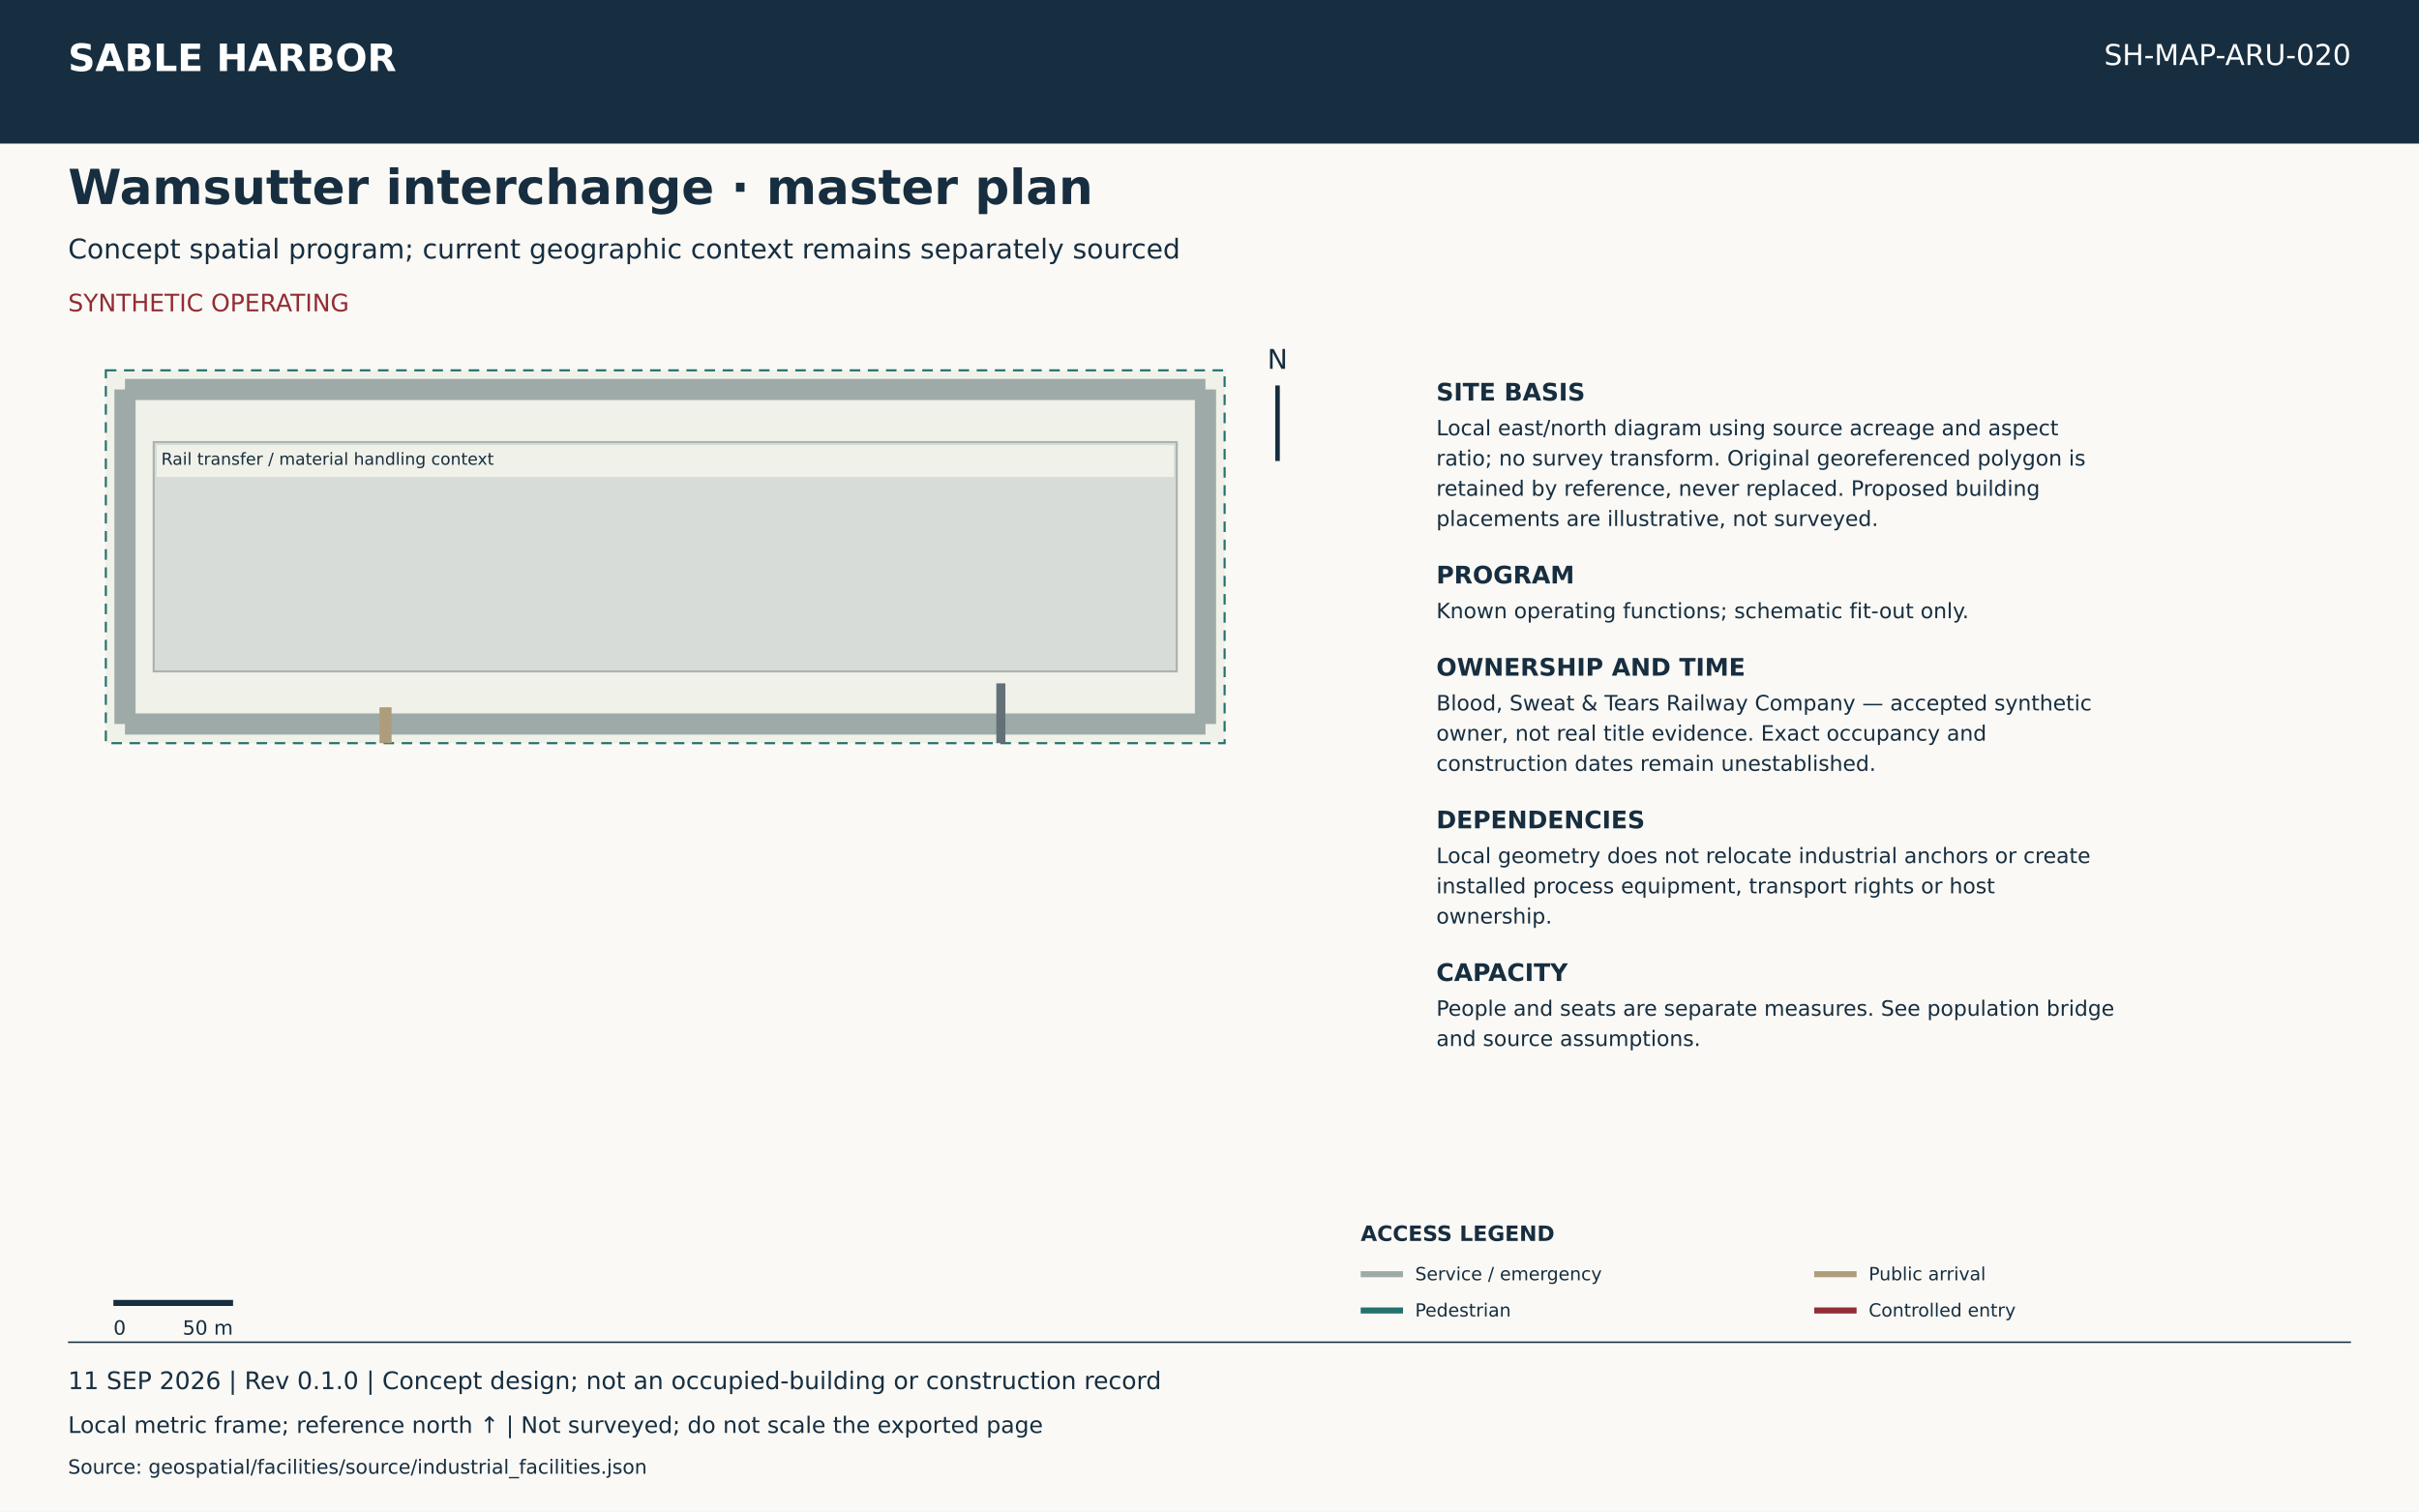
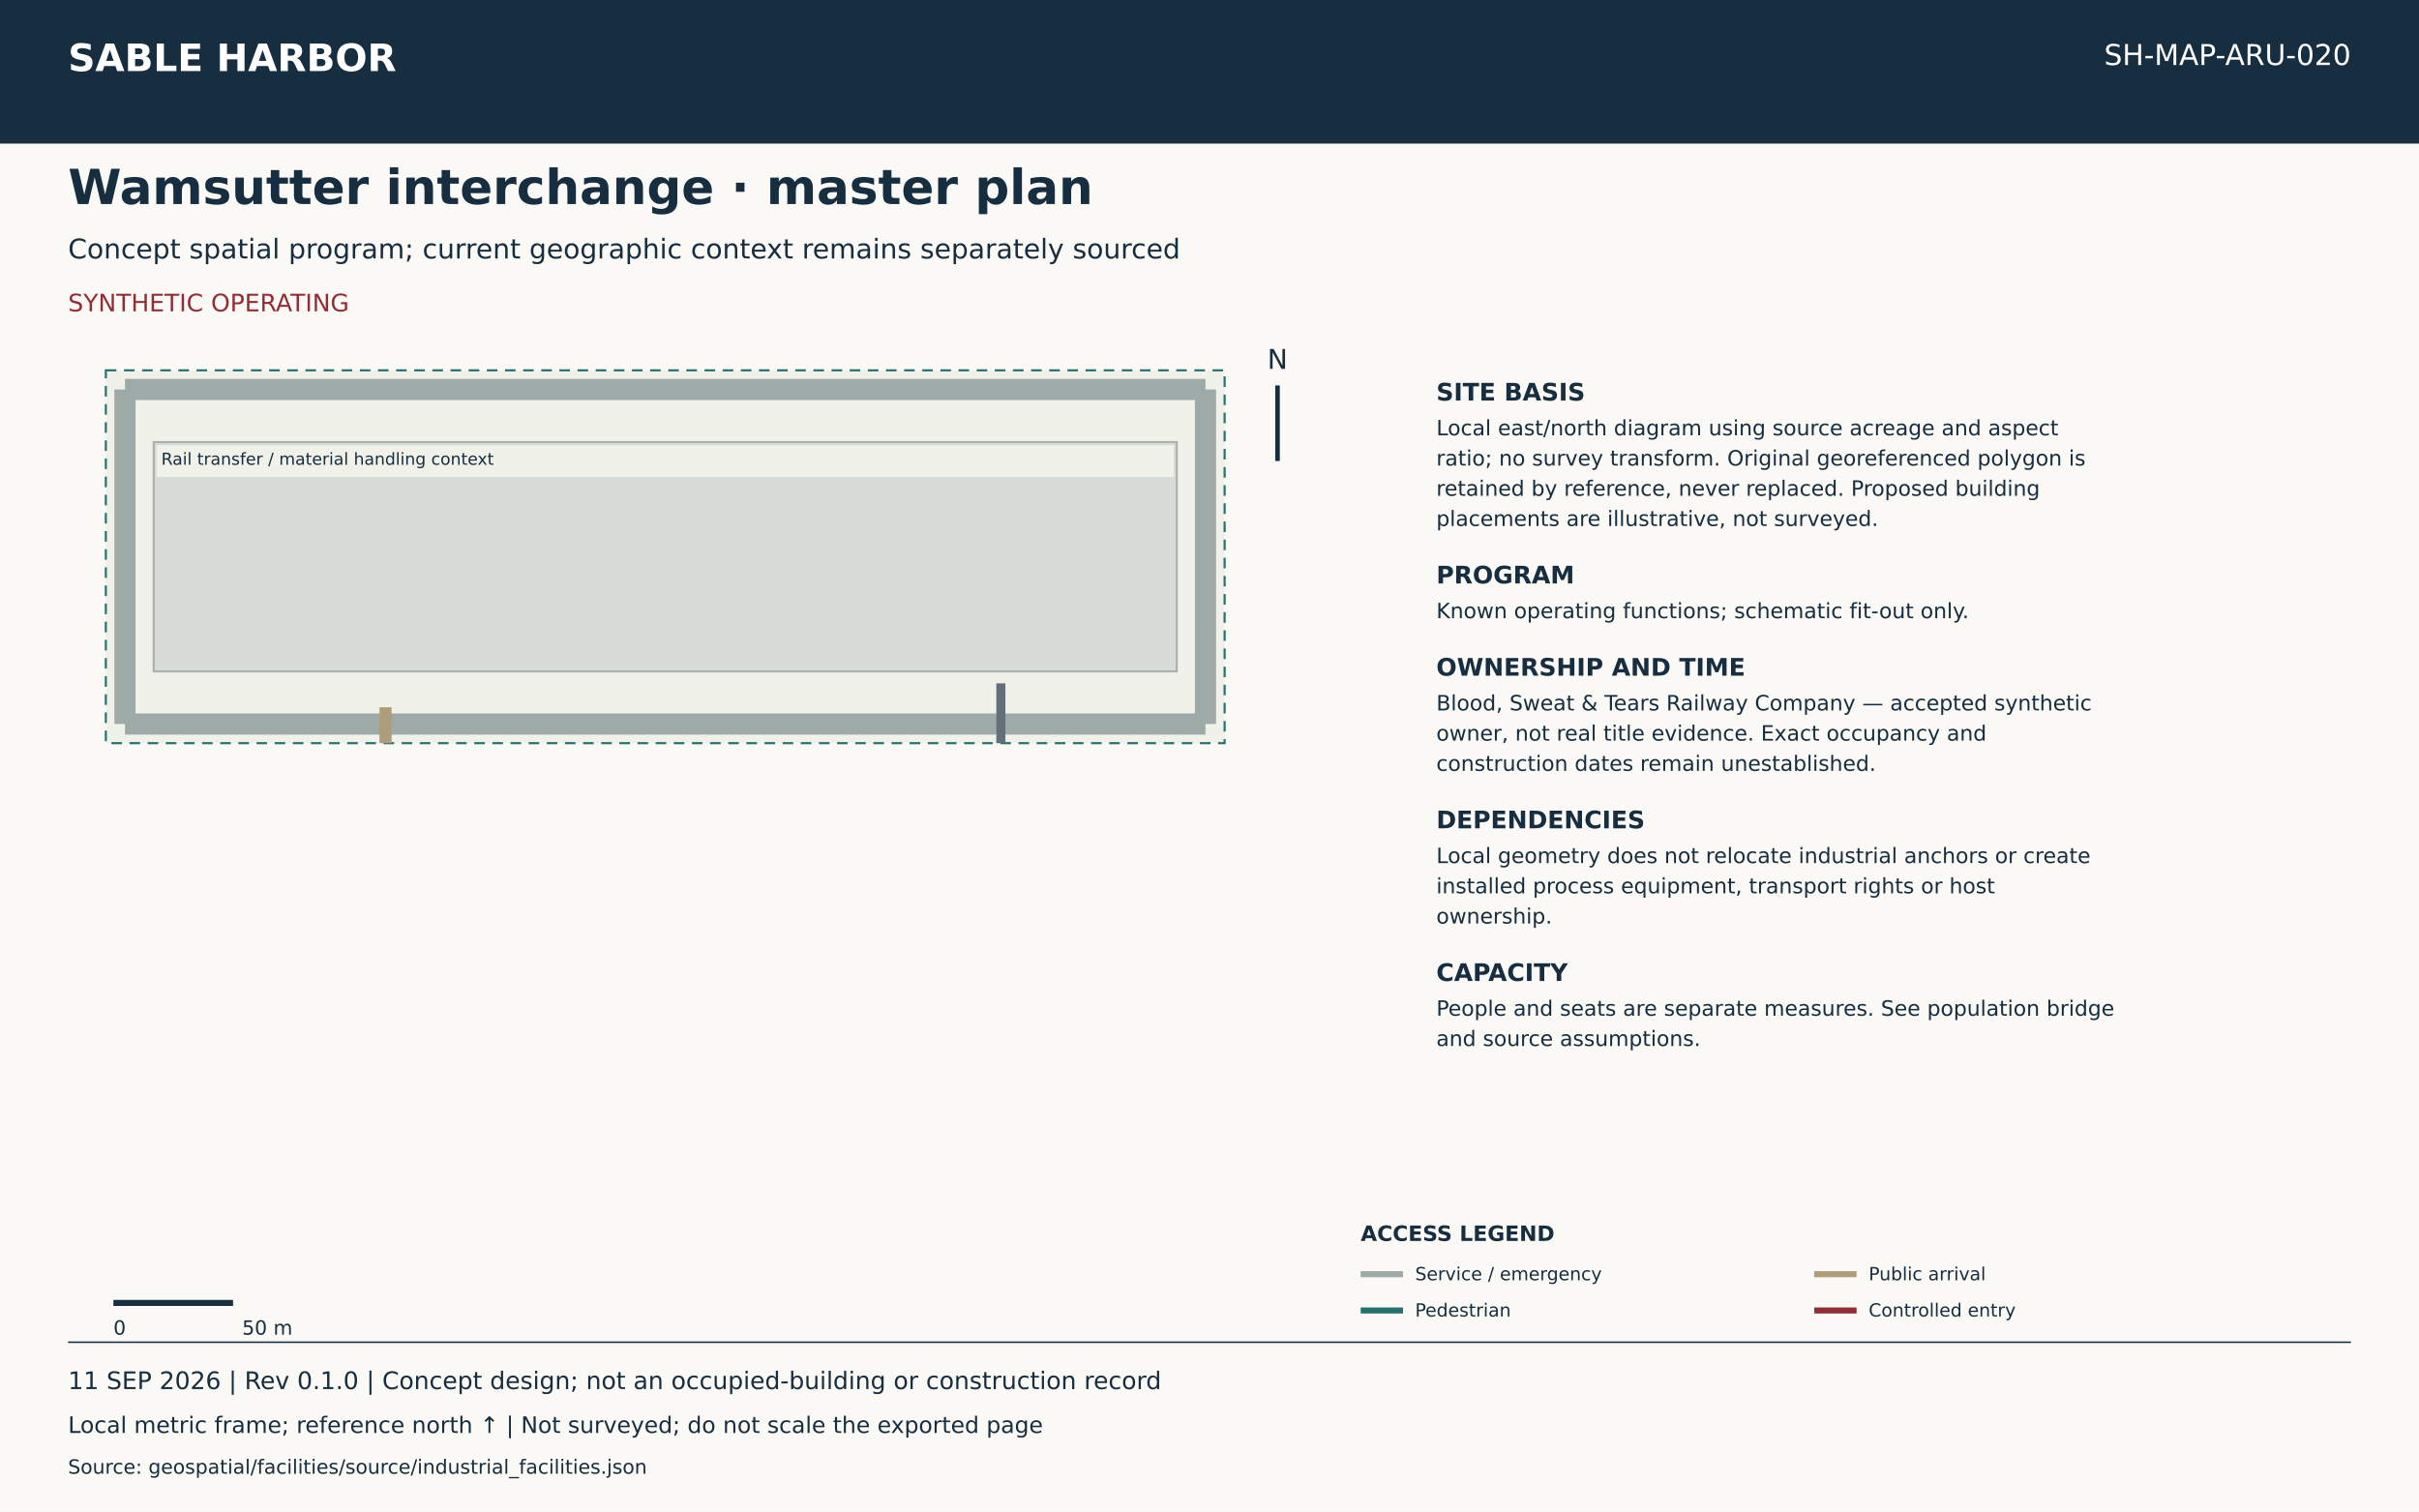
<svg xmlns="http://www.w3.org/2000/svg" width="1600" height="1000" viewBox="0 0 1600 1000">
  <style>text{font-family:DejaVu Sans,sans-serif;fill:#172e40} .muted{fill:#637078}</style>
  <rect x="0" y="0" width="1600" height="1000" fill="#faf9f5" stroke="none" stroke-width="1" />
  <rect x="0" y="0" width="1600" height="95" fill="#172e40" stroke="none" stroke-width="1" />
  <text x="45" y="47" font-size="25" font-weight="bold" text-anchor="start" style="fill:white">SABLE HARBOR</text>
  <text x="1555" y="43" font-size="19" font-weight="normal" text-anchor="end" style="fill:white">SH-MAP-ARU-020</text>
  <text x="45" y="135" font-size="32" font-weight="bold" text-anchor="start" style="fill:#172e40">Wamsutter interchange · master plan</text>
  <text x="45" y="171" font-size="18" font-weight="normal" text-anchor="start" style="fill:#172e40">Concept spatial program; current geographic context remains separately sourced</text>
  <text x="45" y="206" font-size="16" font-weight="normal" text-anchor="start" style="fill:#922d35">SYNTHETIC OPERATING</text>
  <path d="M45,888 L1555,888" fill="none" stroke="#172e40" stroke-width="1" />
  <text x="45" y="919" font-size="16" font-weight="normal" text-anchor="start" style="fill:#172e40">11 SEP 2026  |  Rev 0.1.0  |  Concept design; not an occupied-building or construction record</text>
  <text x="45" y="948" font-size="15" font-weight="normal" text-anchor="start" style="fill:#172e40">Local metric frame; reference north ↑  |  Not surveyed; do not scale the exported page</text>
  <text x="45" y="975" font-size="13" font-weight="normal" text-anchor="start" style="fill:#172e40">Source: geospatial/facilities/source/industrial_facilities.json</text>
  <rect x="70" y="245" width="740" height="246.667" fill="#f0f1e9" stroke="#24716d" stroke-width="1.4" stroke-dasharray="7 5" />
  <rect x="101.66" y="292.489" width="676.681" height="151.688" fill="#d8dcd9" stroke="#aab3ad" stroke-width="1.4" />
  <path d="M82.664,479.003 L797.336,479.003" fill="none" stroke="#9eaaa7" stroke-width="14" />
  <path d="M797.336,479.003 L797.336,257.664" fill="none" stroke="#9eaaa7" stroke-width="14" />
  <path d="M797.336,257.664 L82.664,257.664" fill="none" stroke="#9eaaa7" stroke-width="14" />
  <path d="M82.664,257.664 L82.664,479.003" fill="none" stroke="#9eaaa7" stroke-width="14" />
  <path d="M255,491.667 L255,467.922" fill="none" stroke="#ae9d7b" stroke-width="8" />
  <path d="M662,491.667 L662,452.092" fill="none" stroke="#637078" stroke-width="6" />
  <rect x="103.66" y="294.489" width="672.681" height="21" fill="#f0f1e9" stroke="none" stroke-width="1" />
  <text x="106.66" y="307.489" font-size="11" font-weight="normal" text-anchor="start" style="fill:#172e40">Rail transfer / material handling context</text>
  <path d="M845,305 L845,255" fill="none" stroke="#172e40" stroke-width="3" />
  <text x="845" y="244" font-size="18" font-weight="normal" text-anchor="middle" style="fill:#172e40">N</text>
  <path d="M75,862 L154.149,862" fill="none" stroke="#172e40" stroke-width="4" />
  <text x="75" y="883" font-size="13" font-weight="normal" text-anchor="start" style="fill:#172e40">0</text>
-   <text x="154.149" y="883" font-size="13" font-weight="normal" text-anchor="end" style="fill:#172e40">50 m</text>
+   <text x="160.149" y="883" font-size="13" font-weight="normal" text-anchor="start" style="fill:#172e40">50 m</text>
  <text x="950" y="265" font-size="16" font-weight="bold" text-anchor="start" style="fill:#172e40">SITE BASIS</text>
  <text x="950" y="288" font-size="14" font-weight="normal" text-anchor="start" style="fill:#172e40">Local east/north diagram using source acreage and aspect</text>
  <text x="950" y="308" font-size="14" font-weight="normal" text-anchor="start" style="fill:#172e40">ratio; no survey transform. Original georeferenced polygon is</text>
  <text x="950" y="328" font-size="14" font-weight="normal" text-anchor="start" style="fill:#172e40">retained by reference, never replaced. Proposed building</text>
  <text x="950" y="348" font-size="14" font-weight="normal" text-anchor="start" style="fill:#172e40">placements are illustrative, not surveyed.</text>
  <text x="950" y="386" font-size="16" font-weight="bold" text-anchor="start" style="fill:#172e40">PROGRAM</text>
  <text x="950" y="409" font-size="14" font-weight="normal" text-anchor="start" style="fill:#172e40">Known operating functions; schematic fit-out only.</text>
  <text x="950" y="447" font-size="16" font-weight="bold" text-anchor="start" style="fill:#172e40">OWNERSHIP AND TIME</text>
  <text x="950" y="470" font-size="14" font-weight="normal" text-anchor="start" style="fill:#172e40">Blood, Sweat &amp; Tears Railway Company — accepted synthetic</text>
  <text x="950" y="490" font-size="14" font-weight="normal" text-anchor="start" style="fill:#172e40">owner, not real title evidence. Exact occupancy and</text>
  <text x="950" y="510" font-size="14" font-weight="normal" text-anchor="start" style="fill:#172e40">construction dates remain unestablished.</text>
  <text x="950" y="548" font-size="16" font-weight="bold" text-anchor="start" style="fill:#172e40">DEPENDENCIES</text>
  <text x="950" y="571" font-size="14" font-weight="normal" text-anchor="start" style="fill:#172e40">Local geometry does not relocate industrial anchors or create</text>
  <text x="950" y="591" font-size="14" font-weight="normal" text-anchor="start" style="fill:#172e40">installed process equipment, transport rights or host</text>
  <text x="950" y="611" font-size="14" font-weight="normal" text-anchor="start" style="fill:#172e40">ownership.</text>
  <text x="950" y="649" font-size="16" font-weight="bold" text-anchor="start" style="fill:#172e40">CAPACITY</text>
  <text x="950" y="672" font-size="14" font-weight="normal" text-anchor="start" style="fill:#172e40">People and seats are separate measures. See population bridge</text>
  <text x="950" y="692" font-size="14" font-weight="normal" text-anchor="start" style="fill:#172e40">and source assumptions.</text>
  <text x="900" y="821" font-size="14" font-weight="bold" text-anchor="start" style="fill:#172e40">ACCESS LEGEND</text>
  <path d="M900,843 L928,843" fill="none" stroke="#9eaaa7" stroke-width="4" />
  <text x="936" y="847" font-size="12" font-weight="normal" text-anchor="start" style="fill:#172e40">Service / emergency</text>
  <path d="M1200,843 L1228,843" fill="none" stroke="#ae9d7b" stroke-width="4" />
  <text x="1236" y="847" font-size="12" font-weight="normal" text-anchor="start" style="fill:#172e40">Public arrival</text>
  <path d="M900,867 L928,867" fill="none" stroke="#24716d" stroke-width="4" />
  <text x="936" y="871" font-size="12" font-weight="normal" text-anchor="start" style="fill:#172e40">Pedestrian</text>
  <path d="M1200,867 L1228,867" fill="none" stroke="#922d35" stroke-width="4" />
  <text x="1236" y="871" font-size="12" font-weight="normal" text-anchor="start" style="fill:#172e40">Controlled entry</text>
</svg>
